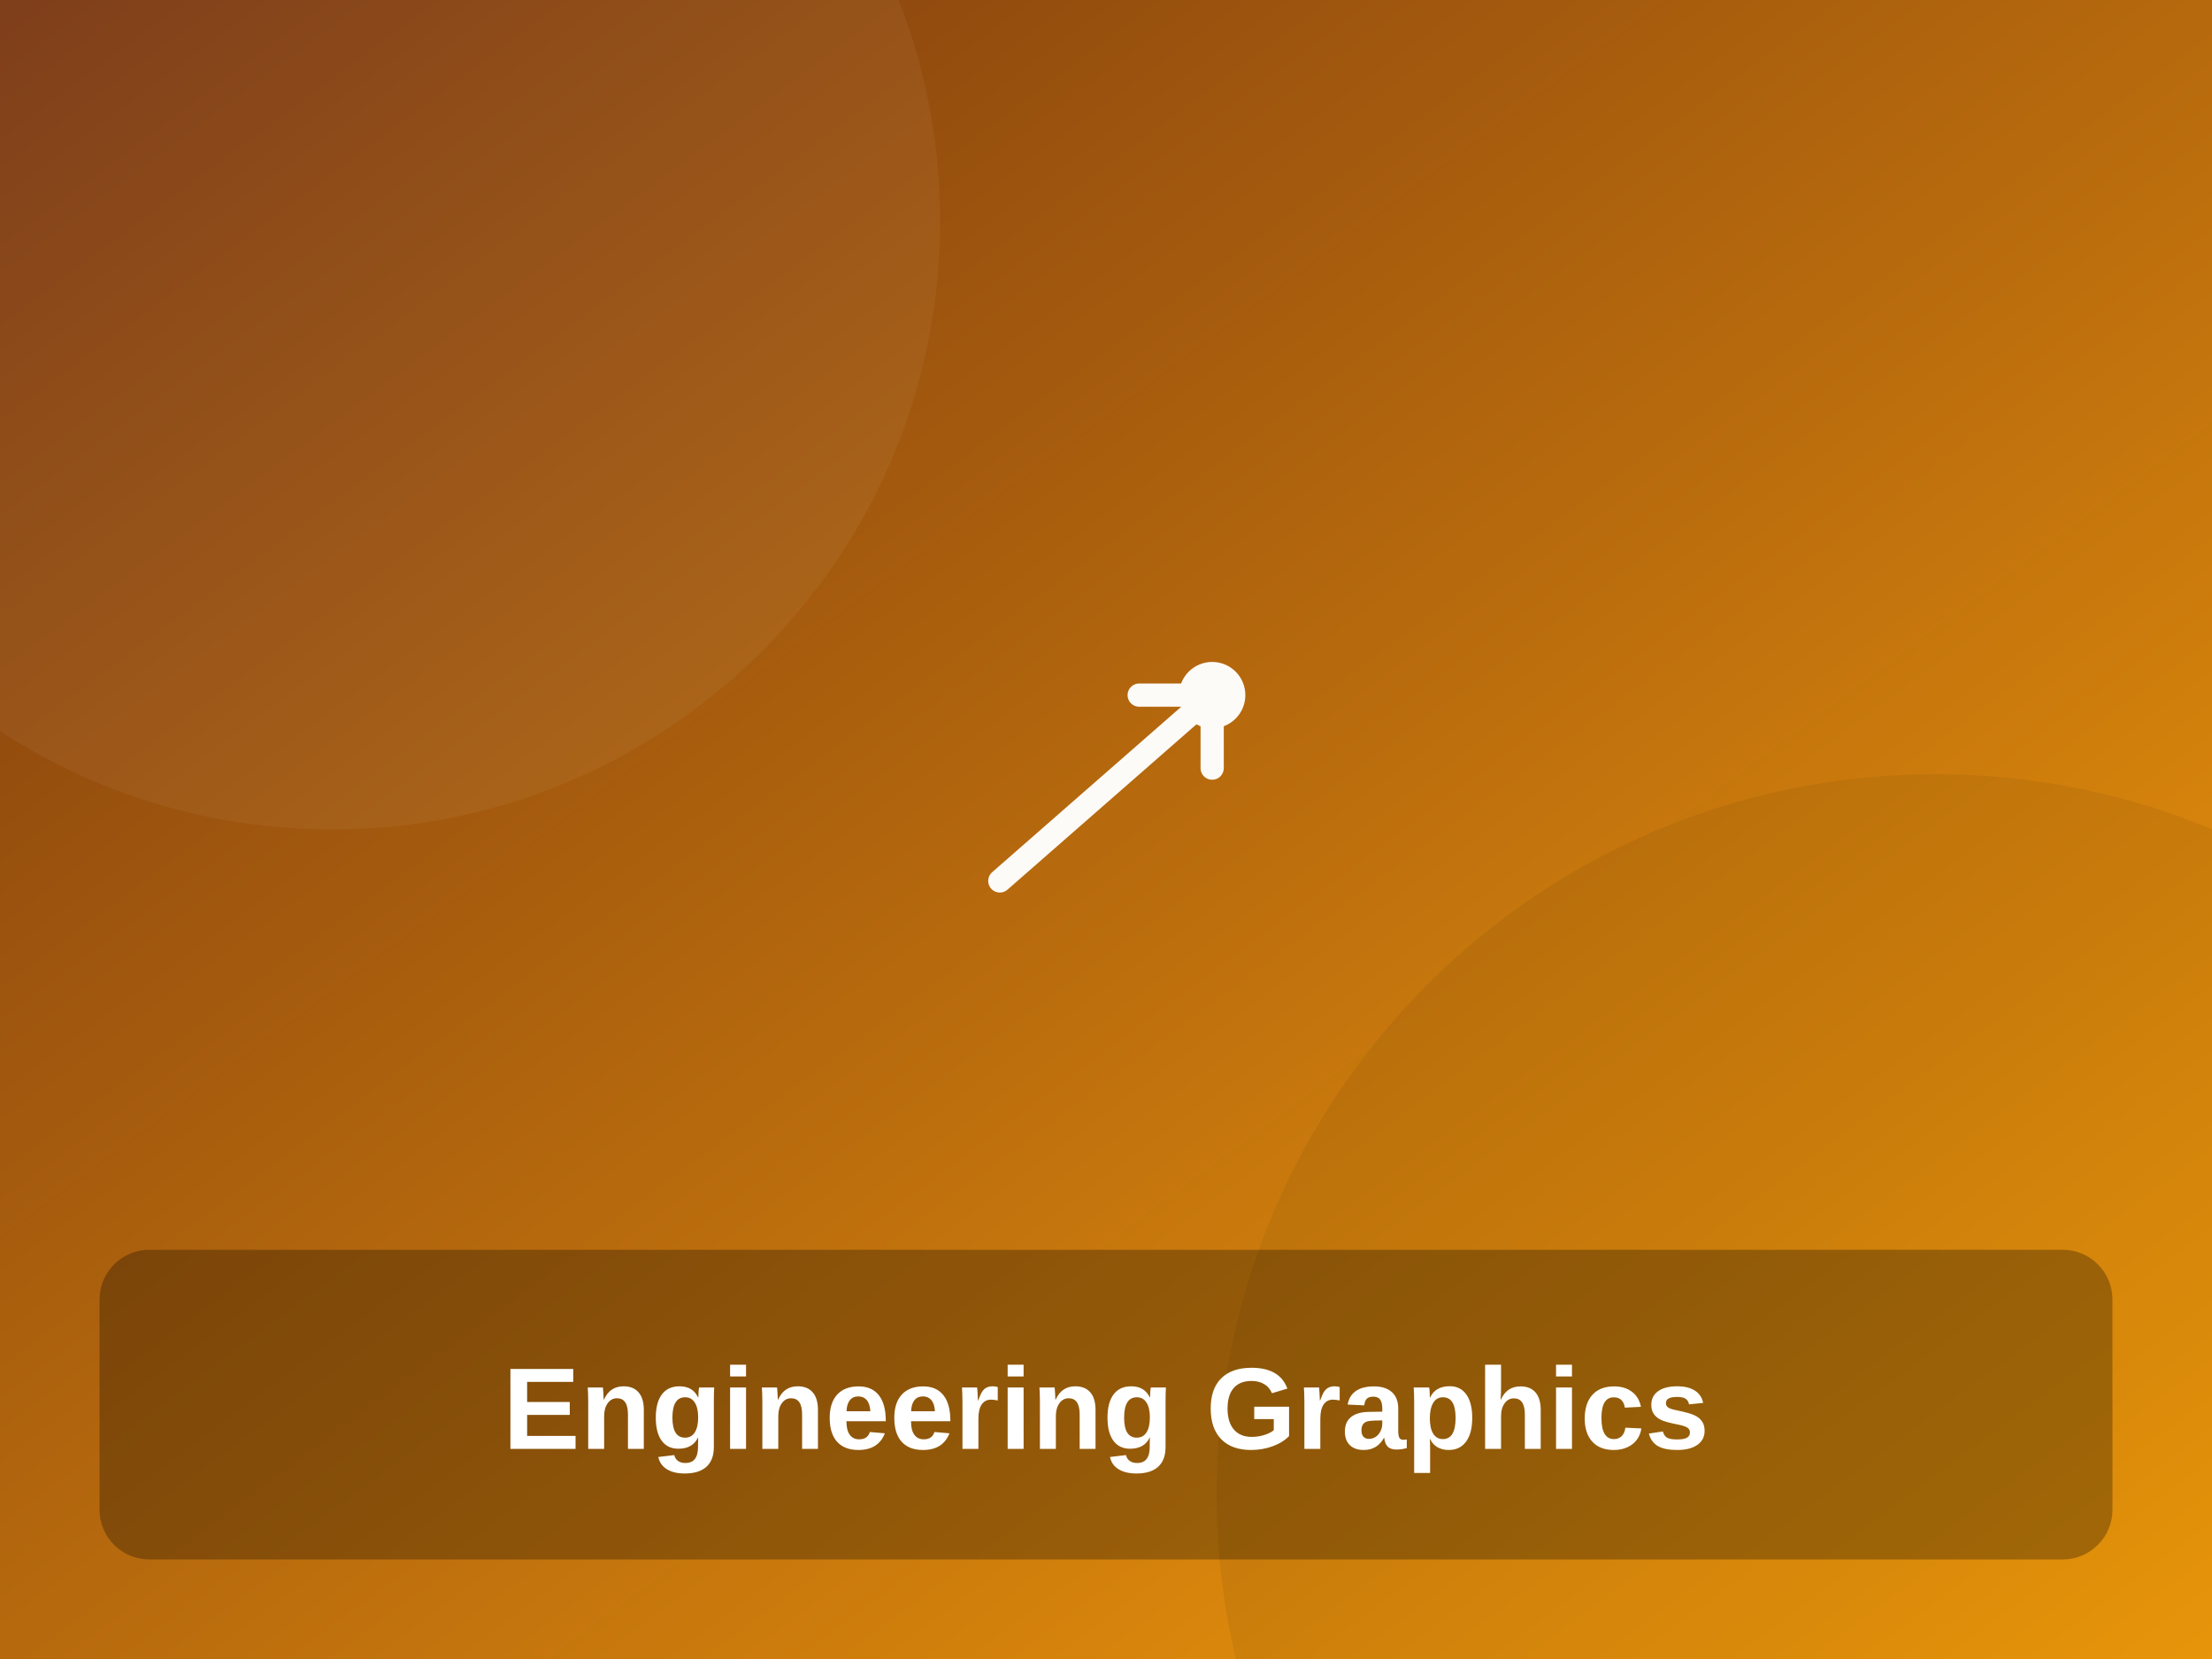
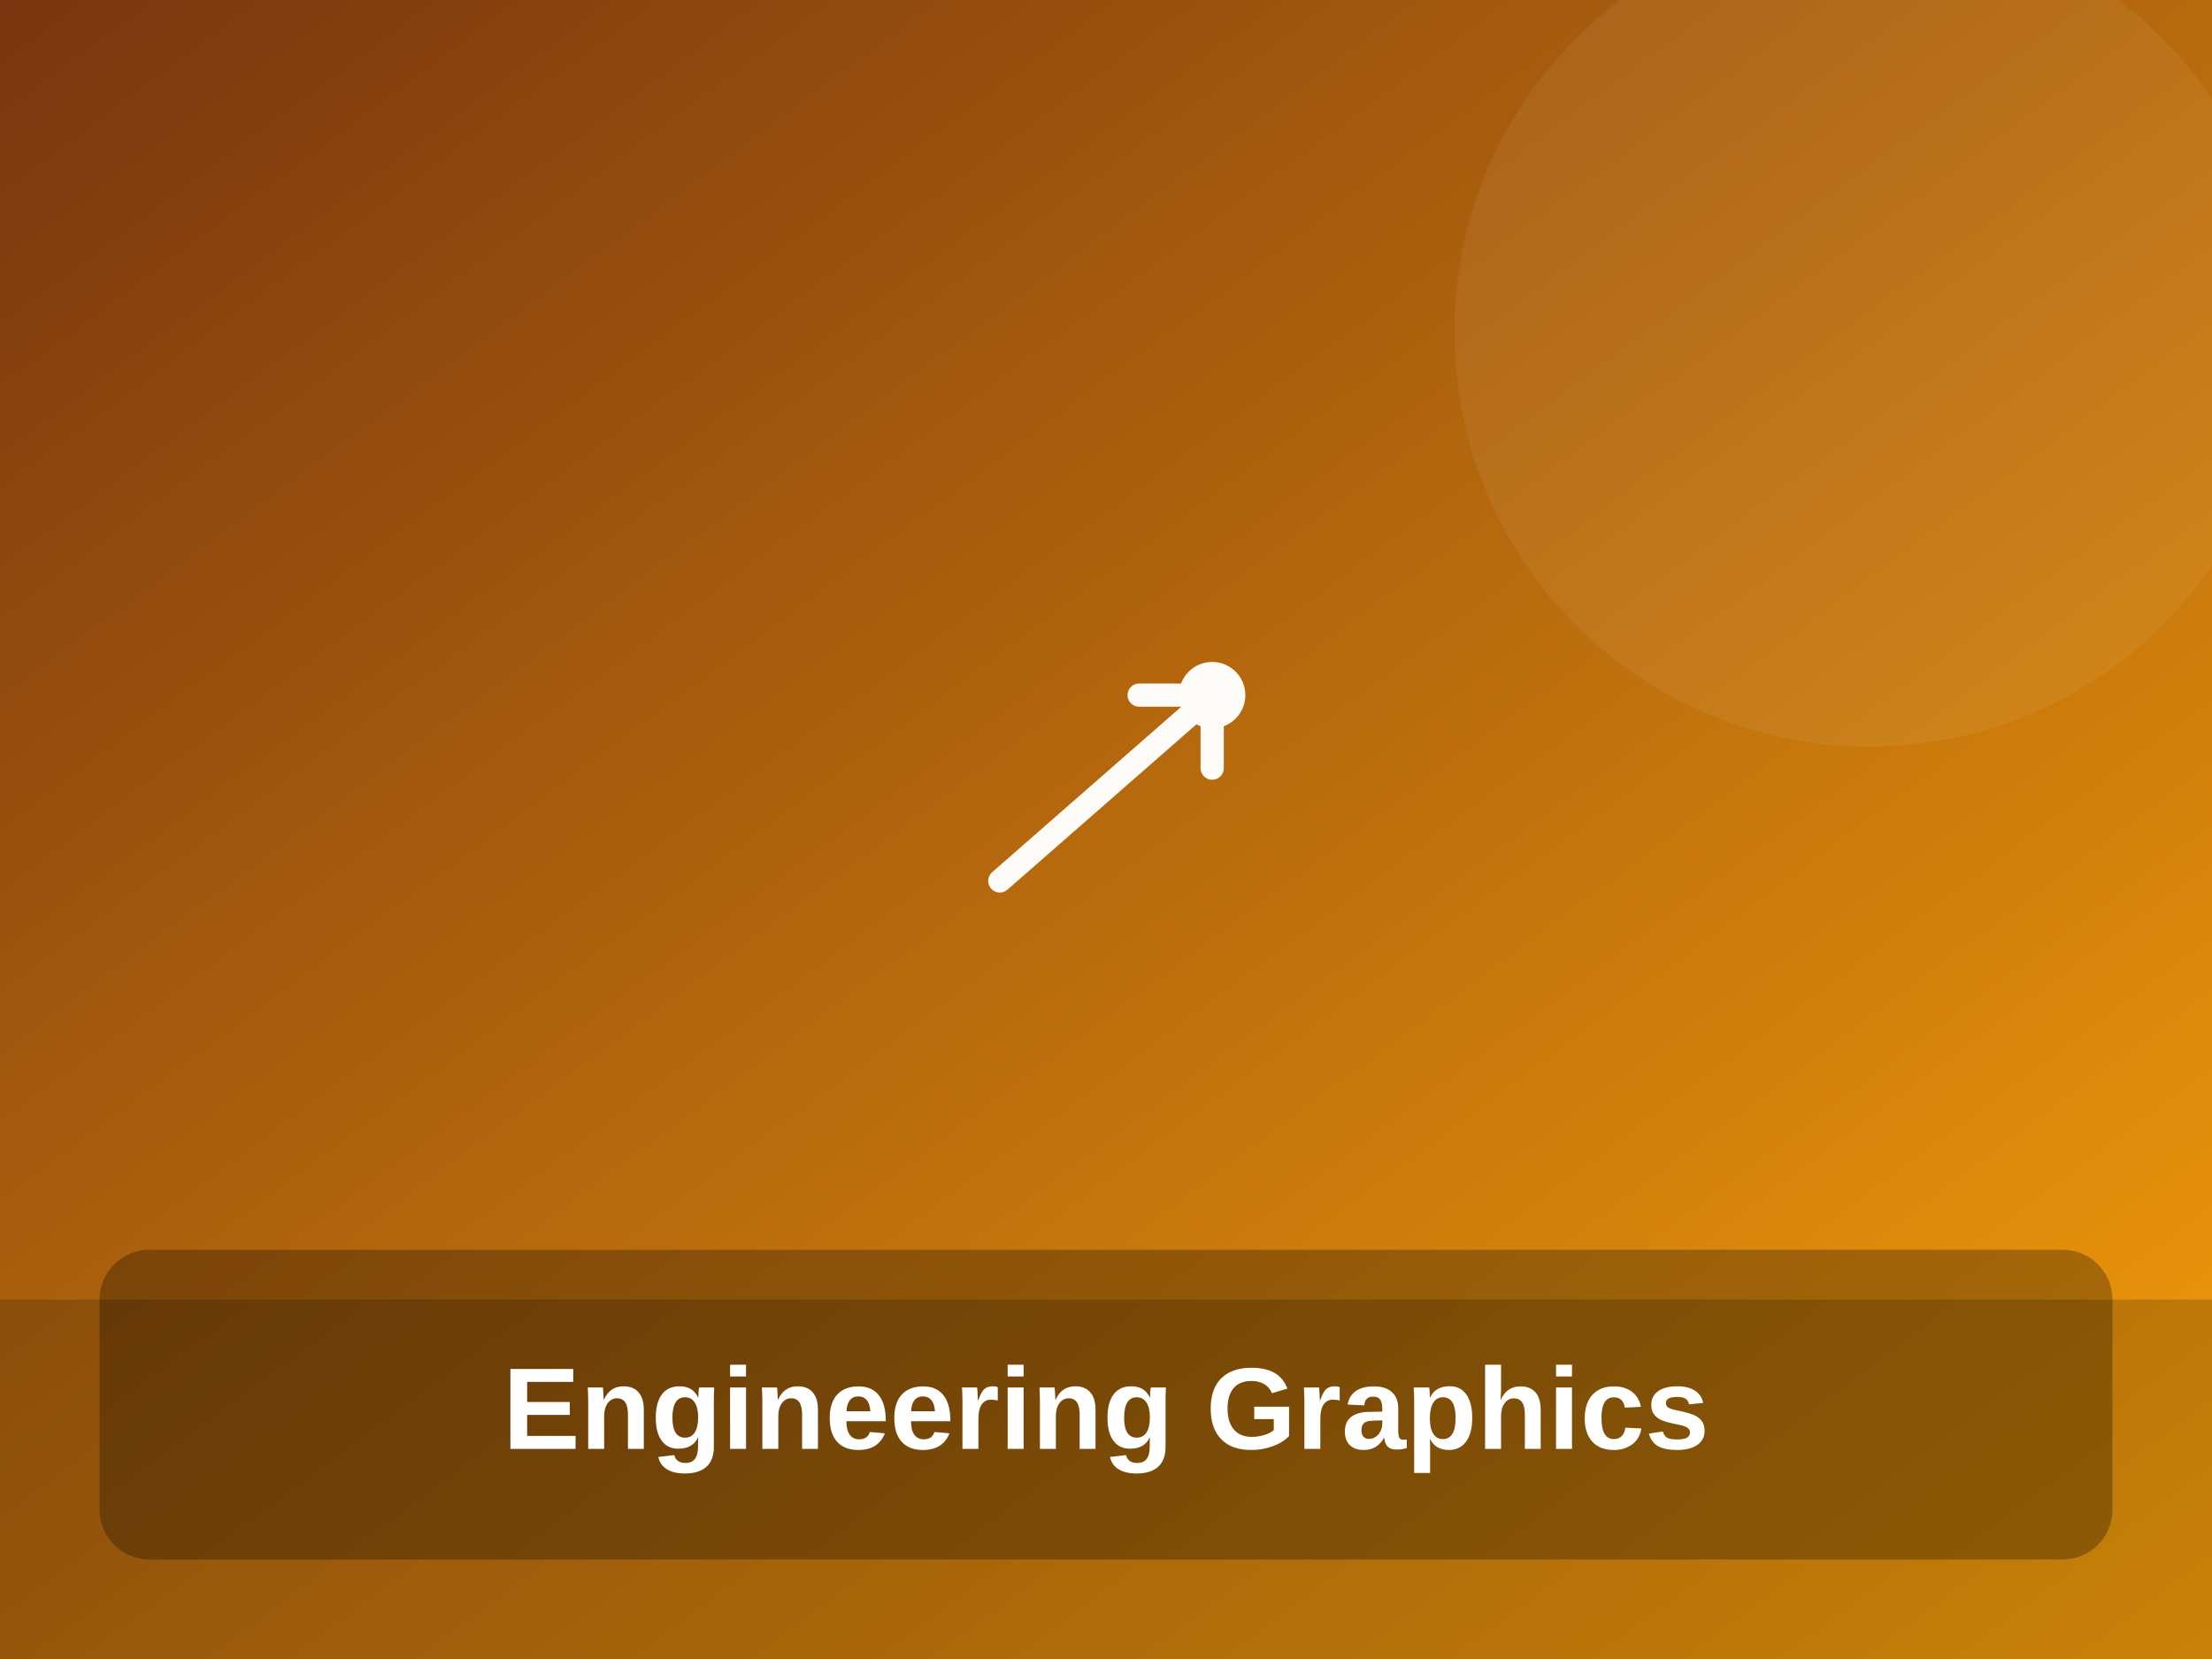
<svg xmlns="http://www.w3.org/2000/svg" width="800" height="600" viewBox="0 0 800 600">
  <defs>
    <linearGradient id="bg" x1="0" y1="0" x2="1" y2="1">
      <stop offset="0%" stop-color="#78350f" />
      <stop offset="100%" stop-color="#f59e0b" />
    </linearGradient>
  </defs>
  <rect width="800" height="600" fill="url(#bg)" />
-   <rect x="0" y="0" width="800" height="600" fill="url(#bg)" opacity="0.35" />
-   <circle cx="120" cy="80" r="220" fill="#ffffff" opacity="0.05" />
-   <circle cx="700" cy="540" r="260" fill="#000000" opacity="0.06" />
+   <rect width="800" height="600" fill="url(#bg)" opacity="0.35" />
+   <circle cx="400" cy="300" r="330" fill="url(#halo)" />
+   <rect width="800" height="600" fill="url(#sheen)" />
+   <rect y="470" width="800" height="130" fill="#000000" opacity="0.18" />
+   <circle cx="676" cy="120" r="150" fill="#ffffff" opacity="0.06" />
  <g transform="translate(400,285)" opacity="0.97">
    <g transform="translate(-60,-60) scale(1.20)">
      <g stroke="#fff" stroke-width="7" stroke-linecap="round">
        <line x1="18" y1="78" x2="82" y2="22" />
        <line x1="82" y1="22" x2="60" y2="22" />
        <line x1="82" y1="22" x2="82" y2="44" />
      </g>
      <circle cx="82" cy="22" r="10" fill="#fff" />
    </g>
  </g>
  <rect x="36" y="452" width="728" height="112" rx="18" fill="#000000" opacity="0.28" />
  <text x="400" y="524" text-anchor="middle" fill="#ffffff" font-family="Arial, sans-serif" font-size="42" font-weight="bold">Engineering Graphics</text>
</svg>
